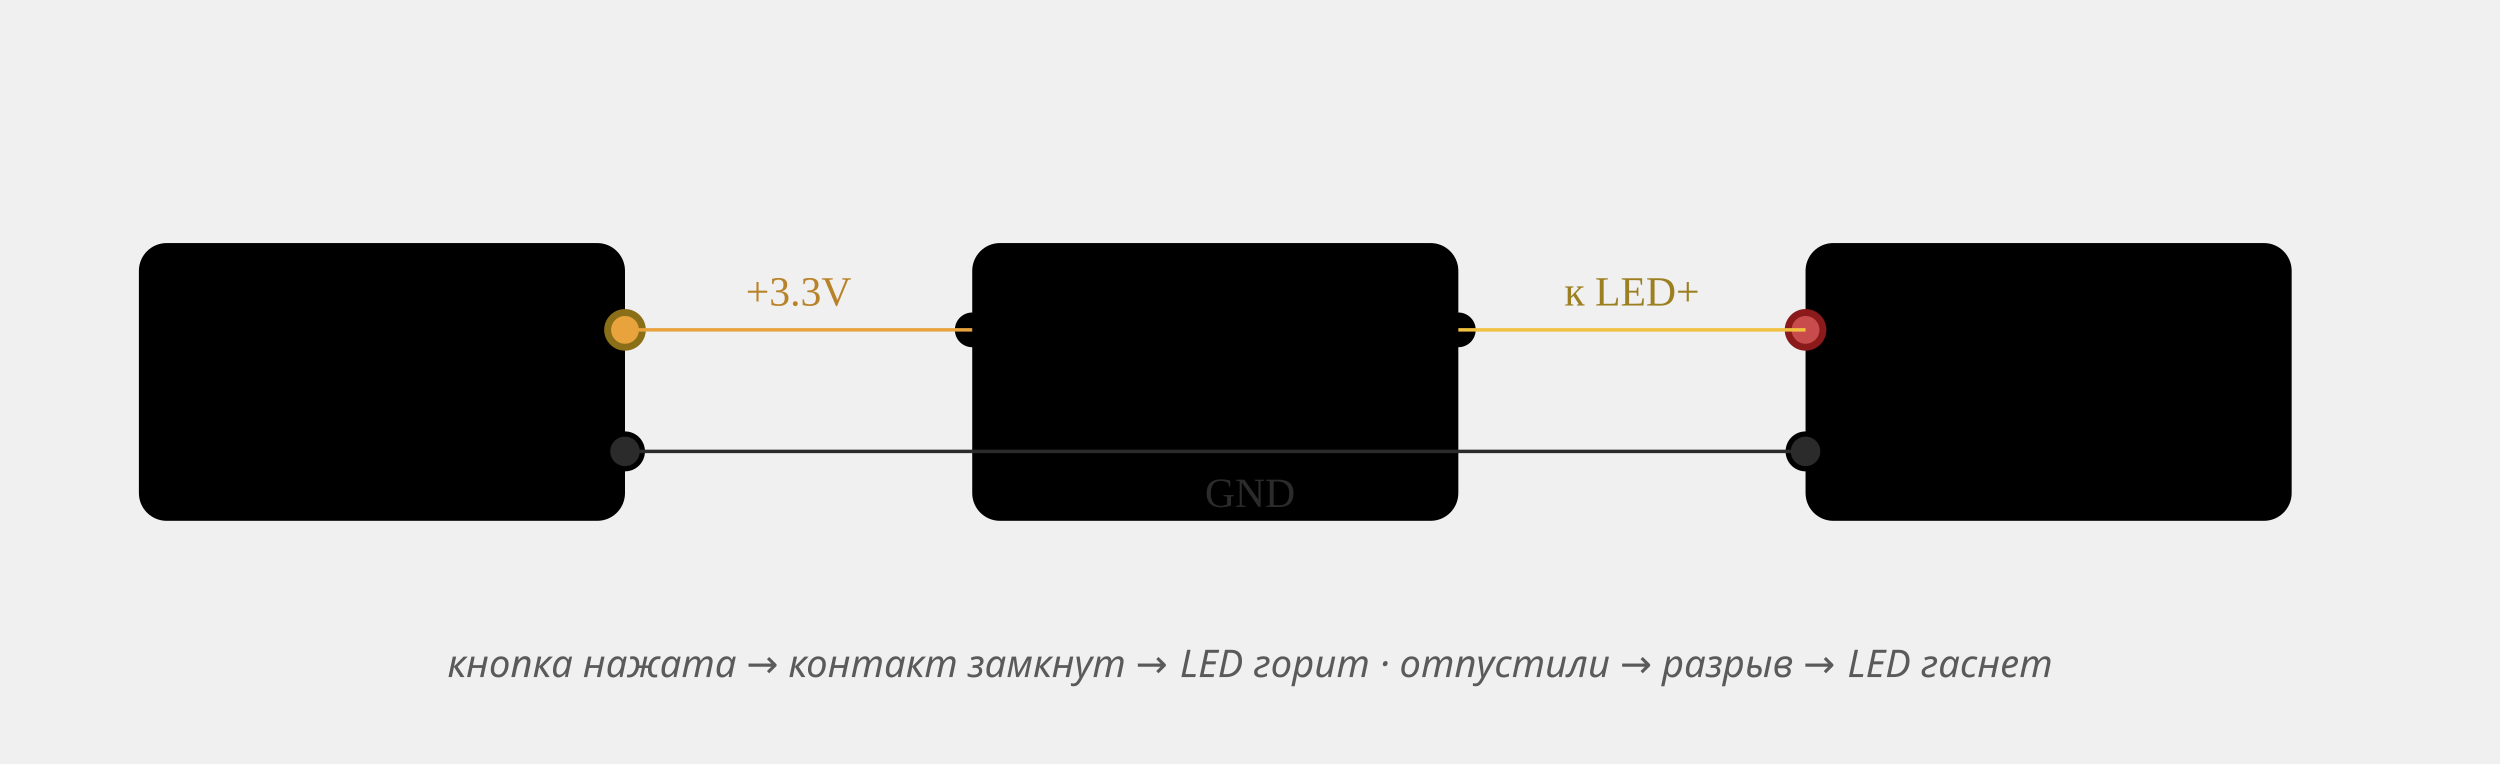
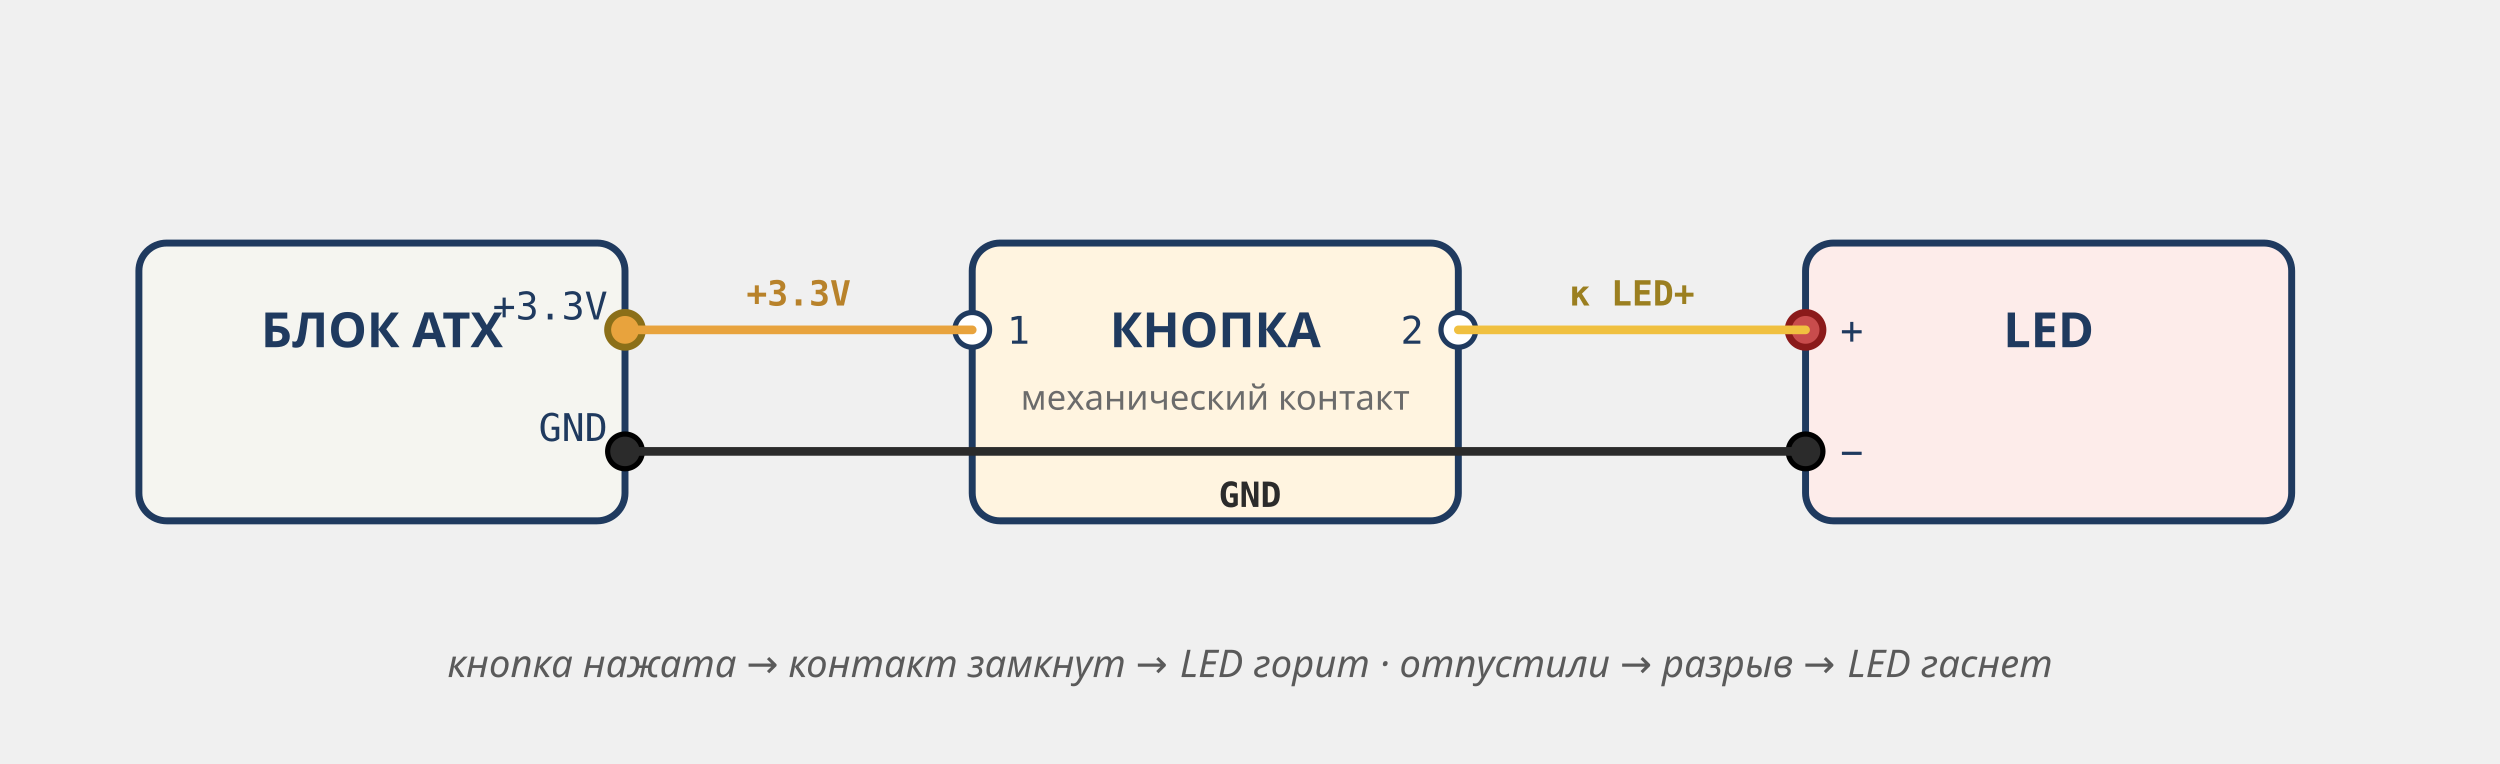
<svg xmlns="http://www.w3.org/2000/svg" viewBox="0 0 720 220" role="img" aria-label="Цепь с кнопкой">
+   <style>
+     .bd-comp   { fill:#FFFFFF; stroke:#1F3A5F; stroke-width:2 }
+     .bd-pico   { fill:#E8F0F9 }
+     .bd-relay  { fill:#E8F4EC }
+     .bd-led    { fill:#FDECEA }
+     .bd-atx    { fill:#F5F5F0 }
+     .bd-btn    { fill:#FFF4E0 }
+     .bd-source { fill:#FFE6D9 }
+     .bd-load   { fill:#FDECEA }
+     .bd-ctrl   { fill:#E8F4EC }
+     .bd-wires  { fill:#F0F0F0 }
+     .bd-title  { font:bold 14px sans-serif; fill:#1F3A5F }
+     .bd-sub    { font:10px sans-serif; fill:#6B6B6B }
+     .bd-section{ font:italic 10px sans-serif; fill:#8B8B8B }
+     .bd-pin    { fill:#FFFFFF; stroke:#1F3A5F; stroke-width:1.5 }
+     .bd-pinlbl { font:11px monospace; fill:#1F3A5F }
+     .bd-wire   { stroke-width:2.5; fill:none; stroke-linecap:round; stroke-linejoin:round }
+     .bd-wlbl   { font:bold 10px monospace }
+   </style>
  <rect x="40" y="70" width="140" height="80" rx="8" class="bd-comp bd-atx" />
  <text x="110" y="100" text-anchor="middle" class="bd-title">БЛОК ATX</text>
  <circle cx="180" cy="95" r="5" fill="#E8A33D" stroke="#8B6F18" stroke-width="2" />
  <text x="175" y="92" text-anchor="end" class="bd-pinlbl" font-weight="bold">+3.3V</text>
  <circle cx="180" cy="130" r="5" fill="#2B2B2B" stroke="#000" stroke-width="1.5" />
  <text x="175" y="127" text-anchor="end" class="bd-pinlbl" font-weight="bold">GND</text>
  <rect x="280" y="70" width="140" height="80" rx="8" class="bd-comp bd-btn" />
  <text x="350" y="100" text-anchor="middle" class="bd-title">КНОПКА</text>
  <text x="350" y="118" text-anchor="middle" class="bd-sub">механический контакт</text>
  <circle cx="280" cy="95" r="5" class="bd-pin" />
  <text x="290" y="99" class="bd-pinlbl">1</text>
  <circle cx="420" cy="95" r="5" class="bd-pin" />
  <text x="410" y="99" text-anchor="end" class="bd-pinlbl">2</text>
  <rect x="520" y="70" width="140" height="80" rx="8" class="bd-comp bd-led" />
  <text x="590" y="100" text-anchor="middle" class="bd-title">LED</text>
  <circle cx="520" cy="95" r="5" fill="#C94C4C" stroke="#8B1A1A" stroke-width="2" />
  <text x="530" y="99" class="bd-pinlbl" font-weight="bold">+</text>
  <circle cx="520" cy="130" r="5" fill="#2B2B2B" stroke="#000" stroke-width="1.5" />
  <text x="530" y="134" class="bd-pinlbl" font-weight="bold">−</text>
  <path d="M 180 95 L 280 95" class="bd-wire" stroke="#E8A33D" />
  <text x="230" y="88" text-anchor="middle" class="bd-wlbl" fill="#B8822A">+3.3V</text>
  <path d="M 420 95 L 520 95" class="bd-wire" stroke="#F0C040" />
  <text x="470" y="88" text-anchor="middle" class="bd-wlbl" fill="#9B7F20">к LED+</text>
  <path d="M 520 130 L 200 130 L 180 130" class="bd-wire" stroke="#2B2B2B" />
  <text x="360" y="146" text-anchor="middle" class="bd-wlbl" fill="#2B2B2B">GND</text>
  <text x="360" y="195" text-anchor="middle" style="font:italic 11px sans-serif;fill:#5A5A5A">кнопка нажата → контакт замкнут → LED горит · отпустили → разрыв → LED гаснет</text>
</svg>
